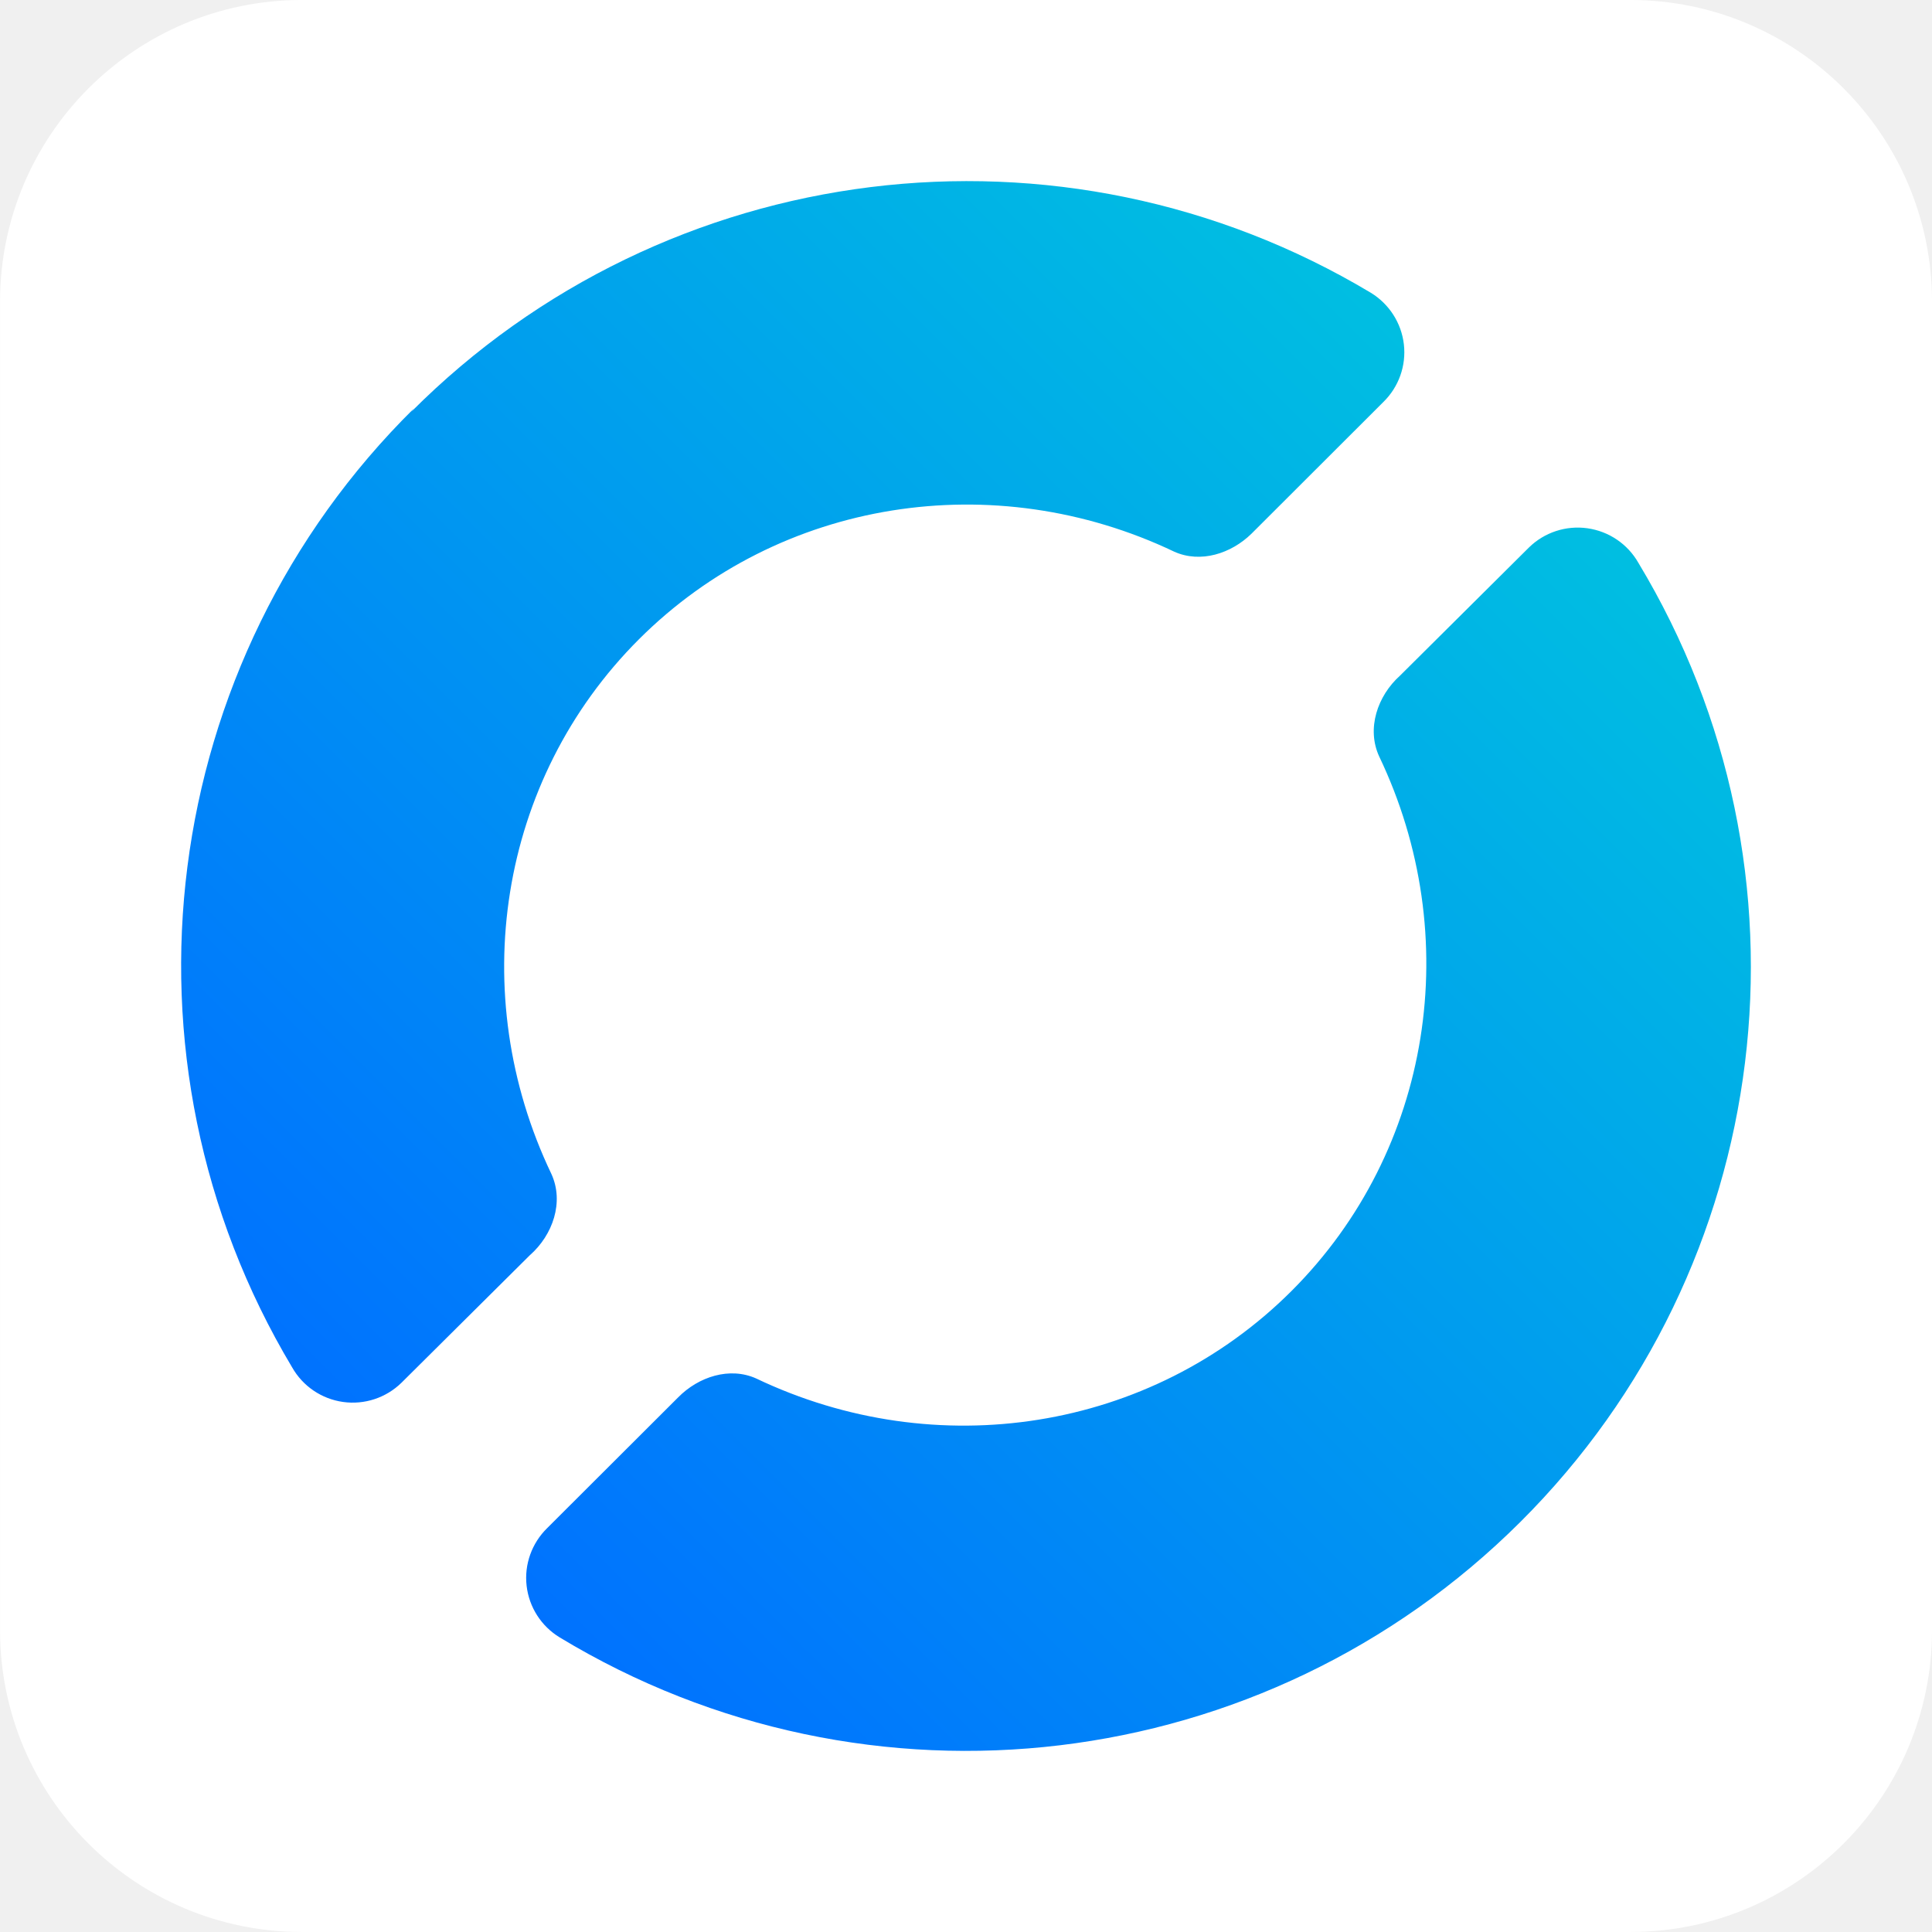
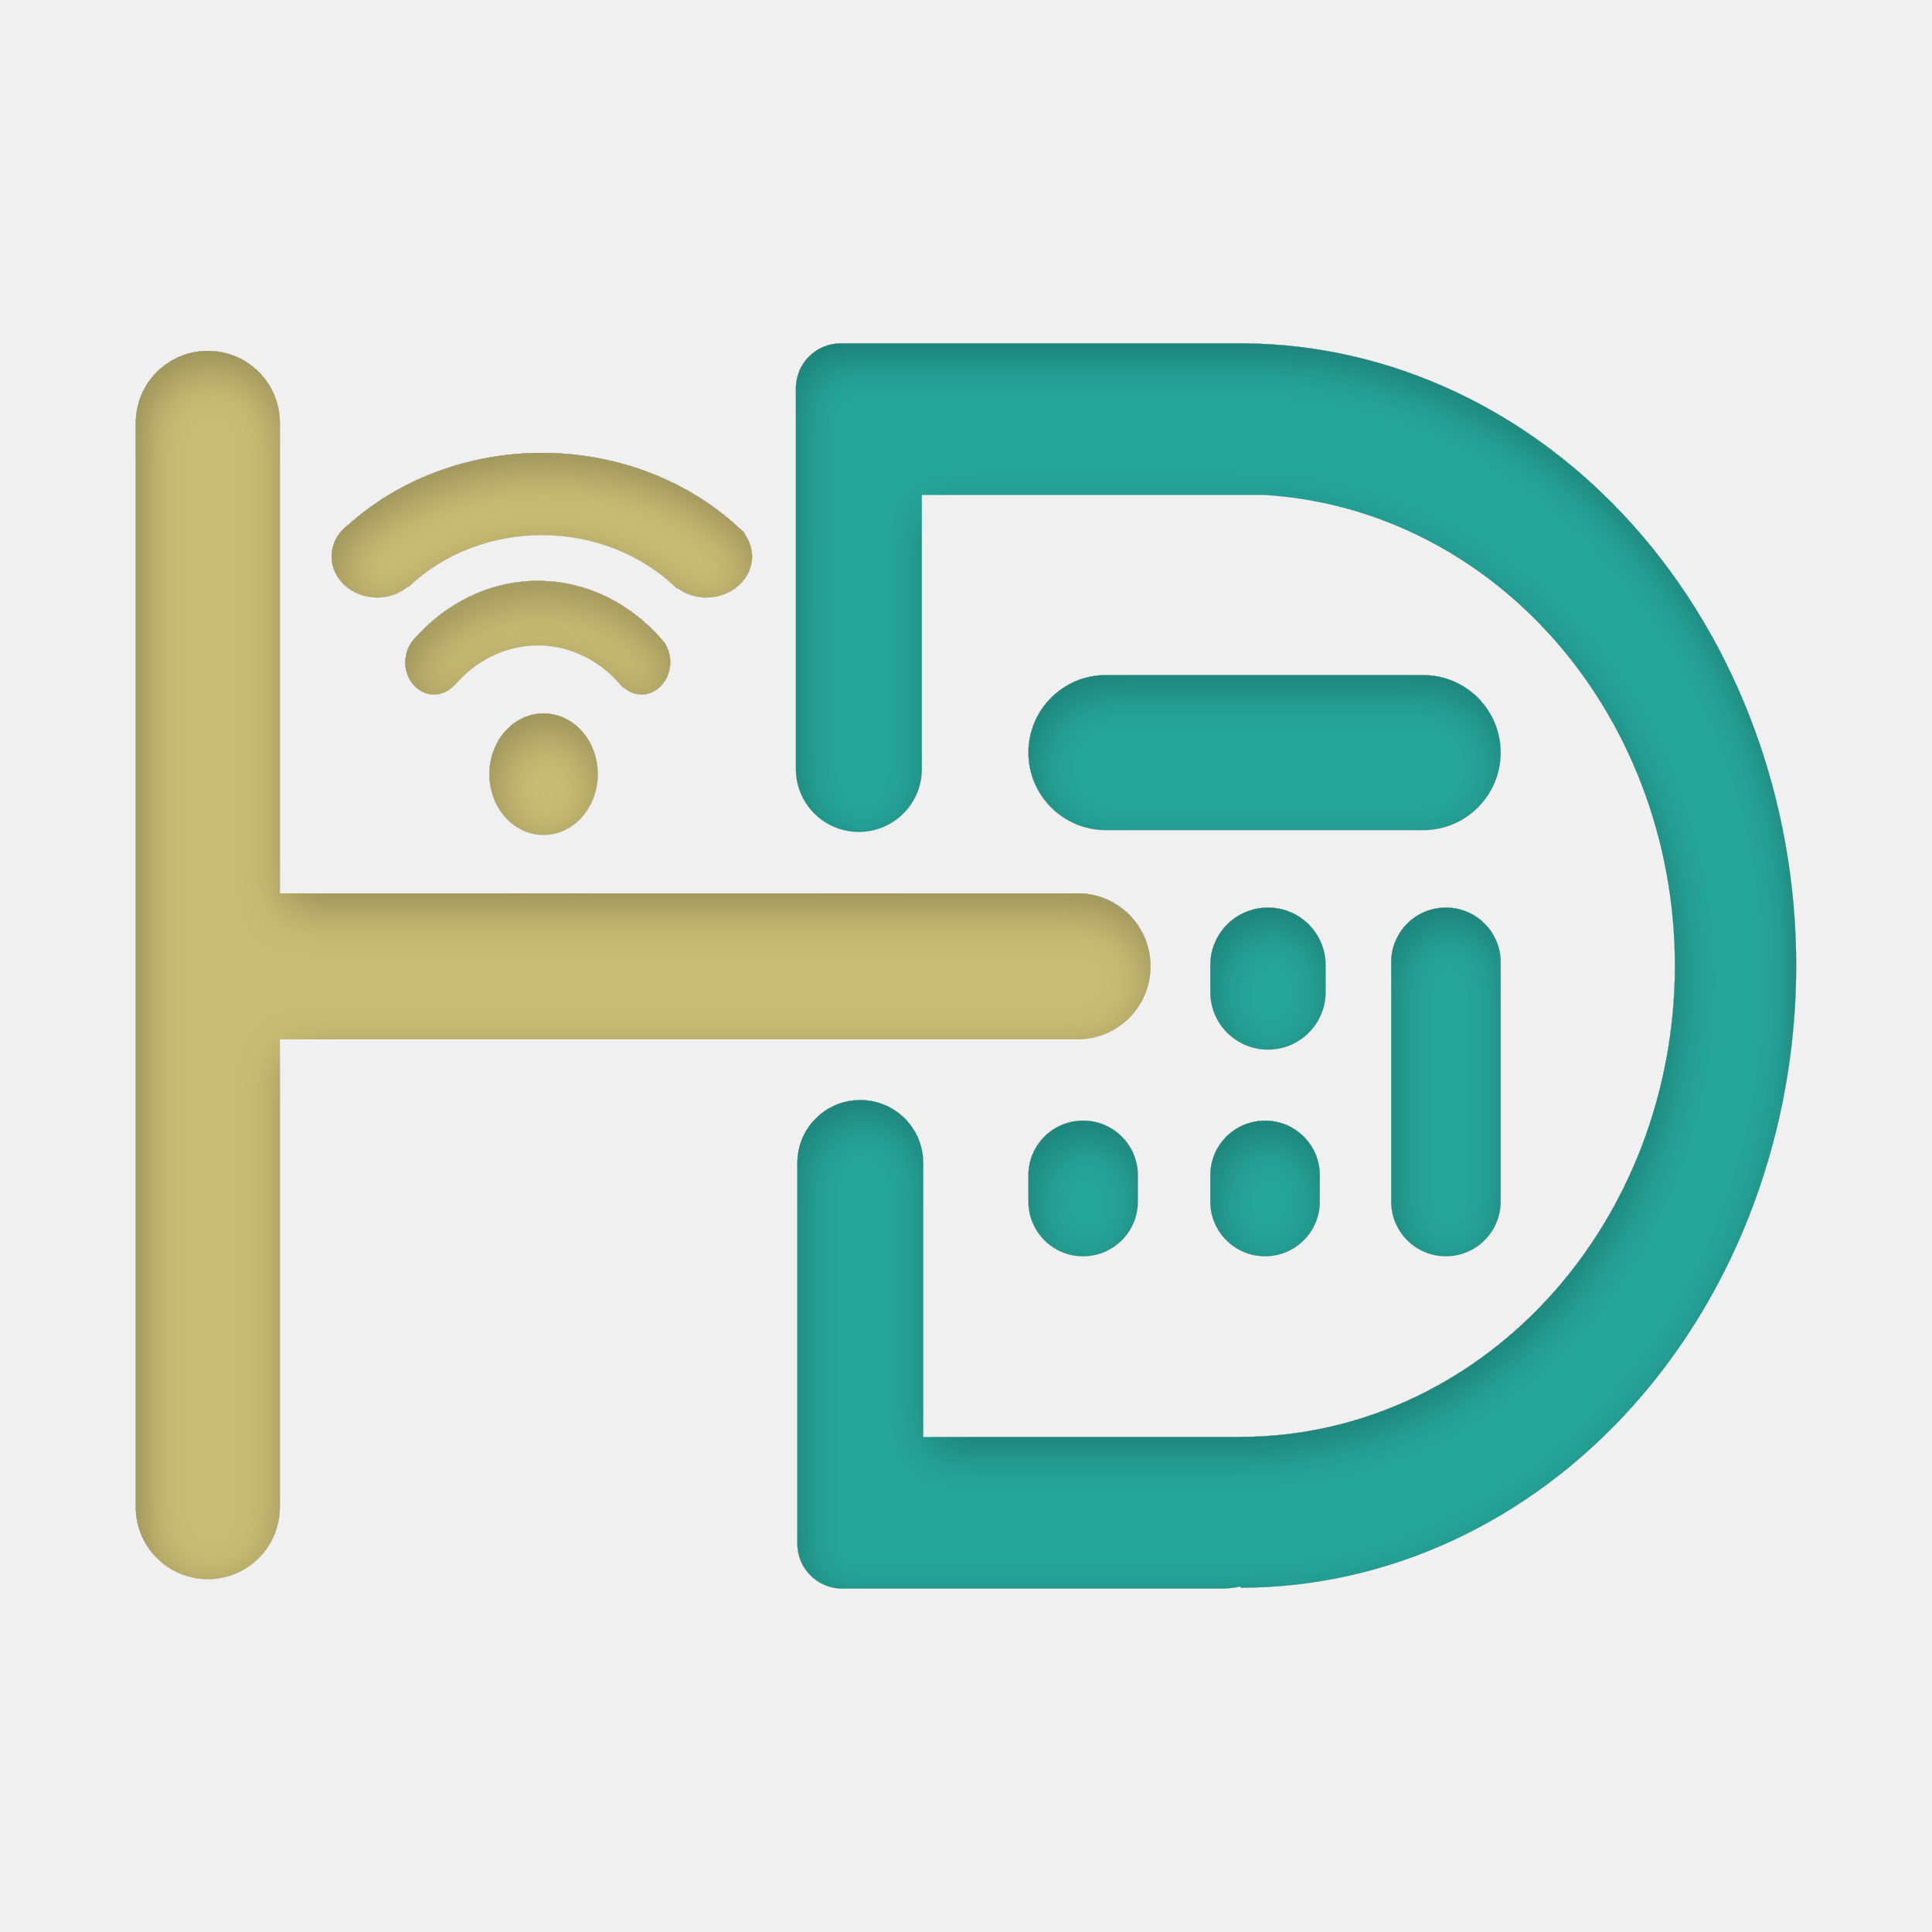
- <svg xmlns="http://www.w3.org/2000/svg" xmlns:xlink="http://www.w3.org/1999/xlink" style="isolation:isolate" viewBox="66.993 897.484 32 32" version="1.1" id="svg11" xml:space="preserve" width="32" height="32">
-   <defs id="defs15">
-     <linearGradient xlink:href="#a" id="linearGradient765" gradientUnits="userSpaceOnUse" gradientTransform="matrix(26.00048,0,0,25.99936,17.98453,891.7487)" x1="0.148" y1="0.851" x2="0.845" y2="0.154" />
+ <svg xmlns="http://www.w3.org/2000/svg" width="32" height="32" viewBox="0 0 32 32" fill="none">
+   <g filter="url(#filter0_i_10_632)">
+     <path d="M3.442 5.813C4.101 5.813 4.635 6.347 4.635 7.005V14.797H17.847C18.514 14.797 19.055 15.338 19.056 16.006C19.056 16.673 18.514 17.215 17.847 17.215H4.635V24.963C4.635 25.622 4.101 26.156 3.442 26.156C2.784 26.156 2.25 25.622 2.25 24.963V7.005C2.25 6.347 2.784 5.813 3.442 5.813Z" fill="#C9BC74" />
+     <path d="M9.003 11.818C9.498 11.818 9.9 12.268 9.9 12.823C9.9 13.378 9.499 13.829 9.003 13.829C8.508 13.829 8.107 13.378 8.107 12.823C8.107 12.268 8.508 11.818 9.003 11.818ZM9.079 9.627C9.128 9.63 9.176 9.634 9.225 9.64C9.274 9.646 9.322 9.654 9.371 9.663C9.468 9.681 9.564 9.704 9.659 9.733C9.801 9.776 9.94 9.832 10.075 9.899C10.4 10.062 10.695 10.291 10.945 10.575C10.958 10.589 10.971 10.603 10.983 10.619C10.997 10.635 11.011 10.651 11.024 10.668L11.02 10.671C11.071 10.755 11.101 10.858 11.101 10.968C11.101 11.116 11.047 11.25 10.961 11.346C10.918 11.395 10.867 11.434 10.81 11.461C10.781 11.475 10.751 11.486 10.72 11.493C10.689 11.5 10.657 11.504 10.624 11.504C10.567 11.504 10.513 11.492 10.462 11.47C10.412 11.449 10.366 11.419 10.325 11.382L10.319 11.388L10.179 11.234C10.033 11.087 9.866 10.966 9.686 10.876C9.446 10.756 9.186 10.692 8.923 10.69C8.661 10.688 8.399 10.747 8.158 10.863C7.916 10.979 7.698 11.149 7.518 11.363L7.514 11.358C7.472 11.402 7.422 11.44 7.368 11.464C7.313 11.49 7.254 11.503 7.191 11.504C7.059 11.504 6.939 11.444 6.853 11.347C6.766 11.251 6.713 11.116 6.713 10.968C6.713 10.932 6.718 10.897 6.724 10.863C6.727 10.845 6.732 10.827 6.737 10.81C6.741 10.795 6.745 10.779 6.75 10.764C6.756 10.749 6.763 10.734 6.77 10.719C6.778 10.702 6.788 10.685 6.798 10.669C6.805 10.658 6.811 10.646 6.819 10.635C6.82 10.634 6.822 10.632 6.823 10.63C6.825 10.628 6.827 10.626 6.829 10.624C6.846 10.601 6.864 10.579 6.884 10.56C7.142 10.272 7.447 10.04 7.783 9.88C8.145 9.706 8.537 9.617 8.931 9.621L9.079 9.627ZM9.011 7.502C9.637 7.506 10.256 7.627 10.828 7.856C11.348 8.065 11.819 8.359 12.217 8.723C12.23 8.734 12.242 8.746 12.253 8.757C12.28 8.783 12.308 8.808 12.335 8.834L12.327 8.838C12.407 8.947 12.455 9.076 12.456 9.216C12.456 9.592 12.117 9.897 11.699 9.897C11.518 9.897 11.354 9.838 11.224 9.743L11.214 9.75C10.933 9.473 10.591 9.252 10.21 9.099C9.829 8.946 9.417 8.866 9 8.863C8.583 8.86 8.169 8.934 7.786 9.082C7.402 9.229 7.056 9.446 6.77 9.719L6.762 9.713C6.627 9.826 6.448 9.897 6.25 9.897C5.832 9.897 5.493 9.592 5.493 9.216C5.493 9.005 5.602 8.818 5.77 8.693C6.178 8.328 6.66 8.034 7.19 7.831C7.765 7.61 8.385 7.497 9.011 7.502Z" fill="#C9BC74" />
+     <path d="M17.94 18.562C18.44 18.562 18.846 18.968 18.846 19.468V19.902C18.846 20.402 18.44 20.808 17.94 20.808C17.439 20.808 17.034 20.402 17.034 19.902V19.468C17.034 18.968 17.439 18.562 17.94 18.562ZM20.954 18.562C21.454 18.562 21.86 18.968 21.86 19.468V19.902C21.86 20.402 21.454 20.808 20.954 20.808C20.453 20.808 20.047 20.402 20.047 19.902V19.468C20.047 18.968 20.453 18.562 20.954 18.562ZM23.949 15.033C24.449 15.033 24.855 15.439 24.855 15.939V19.902C24.855 20.402 24.449 20.808 23.949 20.808C23.448 20.808 23.043 20.402 23.043 19.902V15.939C23.043 15.439 23.448 15.033 23.949 15.033ZM21.002 15.033C21.528 15.033 21.955 15.459 21.956 15.986V16.432C21.955 16.959 21.528 17.385 21.002 17.385C20.475 17.385 20.048 16.959 20.047 16.432V15.986C20.048 15.459 20.475 15.033 21.002 15.033ZM23.571 11.182C24.279 11.182 24.855 11.757 24.855 12.466C24.855 13.174 24.28 13.75 23.571 13.75H18.317C17.608 13.749 17.034 13.174 17.034 12.466C17.034 11.757 17.608 11.182 18.317 11.182H23.571Z" fill="#26A69A" />
+     <path d="M20.616 5.688C23.032 5.709 25.345 6.792 27.054 8.706C28.78 10.639 29.75 13.26 29.75 15.993C29.75 18.726 28.78 21.347 27.054 23.279C25.328 25.212 22.987 26.298 20.546 26.298V26.278C20.443 26.3 20.335 26.312 20.225 26.312H13.95C13.54 26.312 13.207 25.98 13.207 25.569V19.263C13.207 18.687 13.673 18.221 14.248 18.221C14.824 18.221 15.291 18.687 15.291 19.263V23.802H20.546V23.8C22.455 23.8 24.285 22.977 25.634 21.514C26.984 20.05 27.742 18.064 27.742 15.993C27.742 13.923 26.984 11.937 25.634 10.473C24.378 9.11 22.705 8.303 20.94 8.198H15.268V12.737C15.268 13.313 14.801 13.779 14.225 13.779C13.65 13.779 13.183 13.313 13.183 12.737V6.431C13.183 6.021 13.516 5.688 13.926 5.688H20.577C20.59 5.688 20.603 5.688 20.616 5.688Z" fill="#26A69A" />
+   </g>
+   <defs>
+     <filter id="filter0_i_10_632" x="2.25" y="5.688" width="27.563" height="20.875" filterUnits="userSpaceOnUse" color-interpolation-filters="sRGB">
+       <feFlood flood-opacity="0" result="BackgroundImageFix" />
+       <feBlend mode="normal" in="SourceGraphic" in2="BackgroundImageFix" result="shape" />
+       <feColorMatrix in="SourceAlpha" type="matrix" values="0 0 0 0 0 0 0 0 0 0 0 0 0 0 0 0 0 0 127 0" result="hardAlpha" />
+       <feOffset dx="0.062" dy="0.25" />
+       <feGaussianBlur stdDeviation="0.375" />
+       <feComposite in2="hardAlpha" operator="arithmetic" k2="-1" k3="1" />
+       <feColorMatrix type="matrix" values="0 0 0 0 0 0 0 0 0 0 0 0 0 0 0 0 0 0 0.25 0" />
+       <feBlend mode="normal" in2="shape" result="effect1_innerShadow_10_632" />
+     </filter>
  </defs>
-   <linearGradient id="a" x1="0.148" x2="0.845" y1="0.851" y2="0.154" gradientTransform="matrix(26.301,0,0,26.331,90.67354,911.7572)" gradientUnits="userSpaceOnUse">
-     <stop offset="0" stop-color="#004ba6" id="stop4" style="stop-color:#0071ff;stop-opacity:1;" />
-     <stop offset="1" stop-color="#00bfe1" id="stop6" style="stop-color:#00bfe1;stop-opacity:1;" />
-   </linearGradient>
-   <g id="g763" transform="translate(52.0085,8.73577)">
-     <g id="g761">
-       <rect style="fill:#ffffff;fill-opacity:1;stroke:none;stroke-width:1;stroke-dasharray:none;stroke-opacity:1;paint-order:fill markers stroke" id="rect757" width="32" height="32" x="14.985" y="888.748" rx="5" ry="5" />
-       <path fill="url(#a)" d="m 40.309,897.816 -2.135,2.122 c -0.376,0.337 -0.557,0.879 -0.347,1.337 1.423,2.976 0.883,6.524 -1.451,8.856 -2.335,2.331 -5.887,2.871 -8.867,1.449 -0.439,-0.197 -0.954,-0.03 -1.292,0.313 l -2.17,2.166 c -0.255,0.25 -0.381,0.602 -0.34,0.956 0.041,0.354 0.243,0.669 0.548,0.854 5.113,3.095 11.679,2.306 15.911,-1.912 4.232,-4.216 5.039,-10.773 1.955,-15.887 -0.177,-0.311 -0.489,-0.522 -0.844,-0.572 -0.355,-0.05 -0.713,0.068 -0.968,0.318 z M 21.843,895.511 c -4.253,4.2 -5.086,10.758 -2.02,15.885 0.177,0.312 0.488,0.523 0.843,0.573 0.355,0.05 0.713,-0.068 0.969,-0.319 l 2.123,-2.109 c 0.385,-0.337 0.572,-0.885 0.359,-1.349 -1.423,-2.976 -0.884,-6.524 1.451,-8.856 2.334,-2.331 5.887,-2.871 8.866,-1.45 0.434,0.195 0.942,0.033 1.281,-0.3 l 2.182,-2.179 c 0.255,-0.249 0.381,-0.601 0.34,-0.956 -0.041,-0.353 -0.243,-0.668 -0.548,-0.854 -5.122,-3.068 -11.678,-2.255 -15.893,1.972 z" id="path759" style="fill:url(#linearGradient765);stroke-width:0.988" />
-     </g>
-   </g>
</svg>
